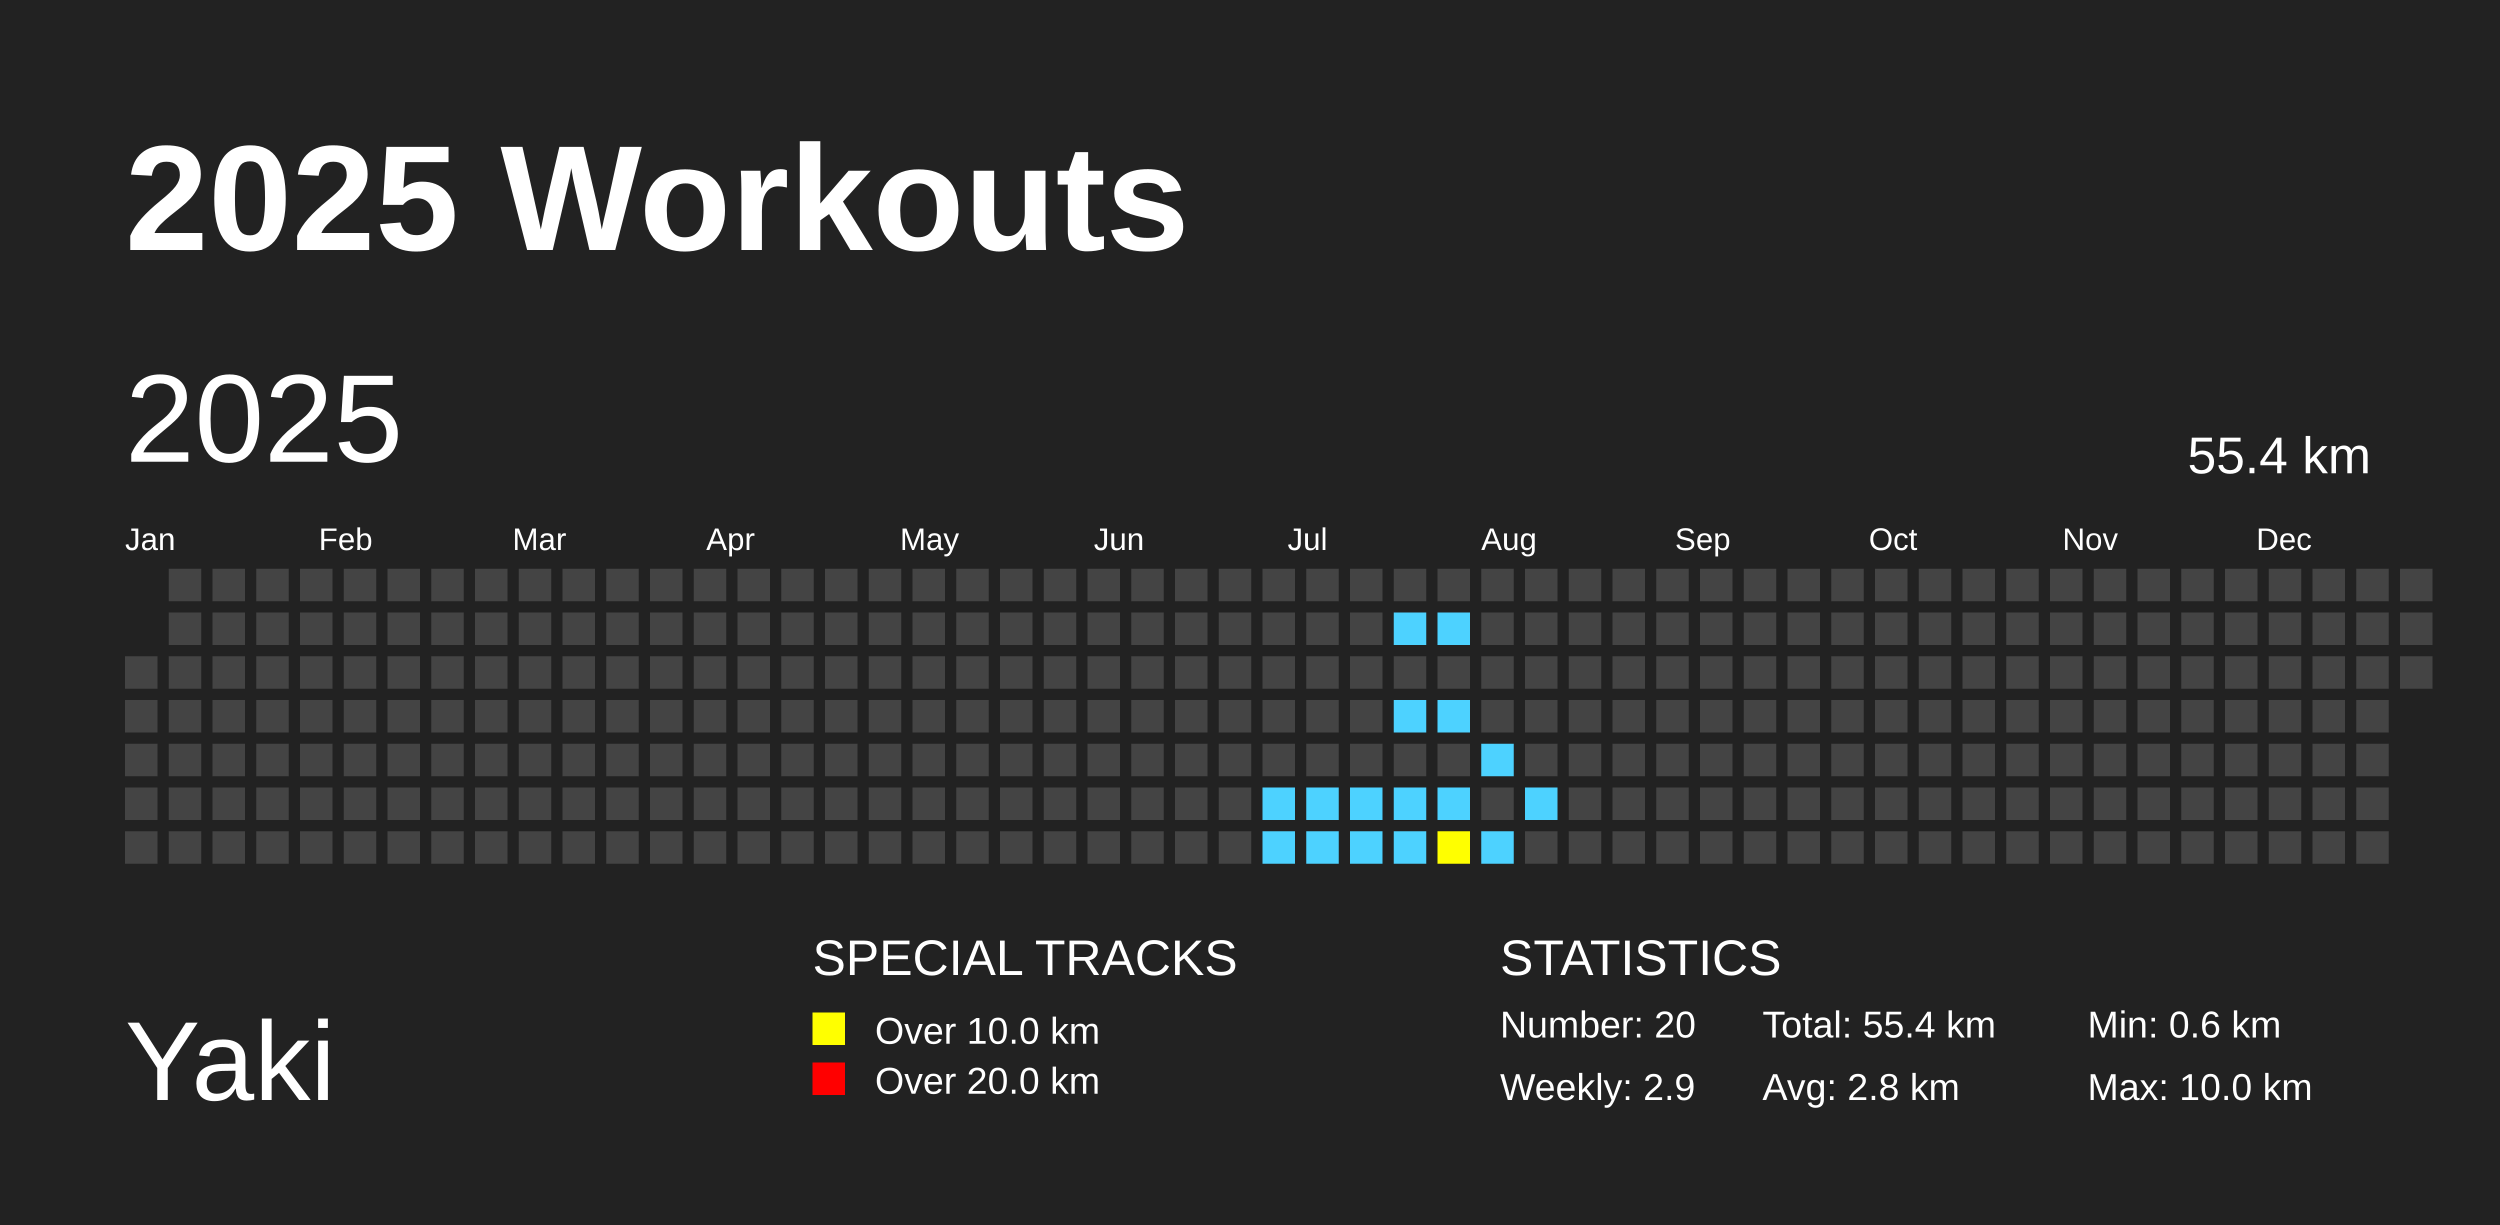
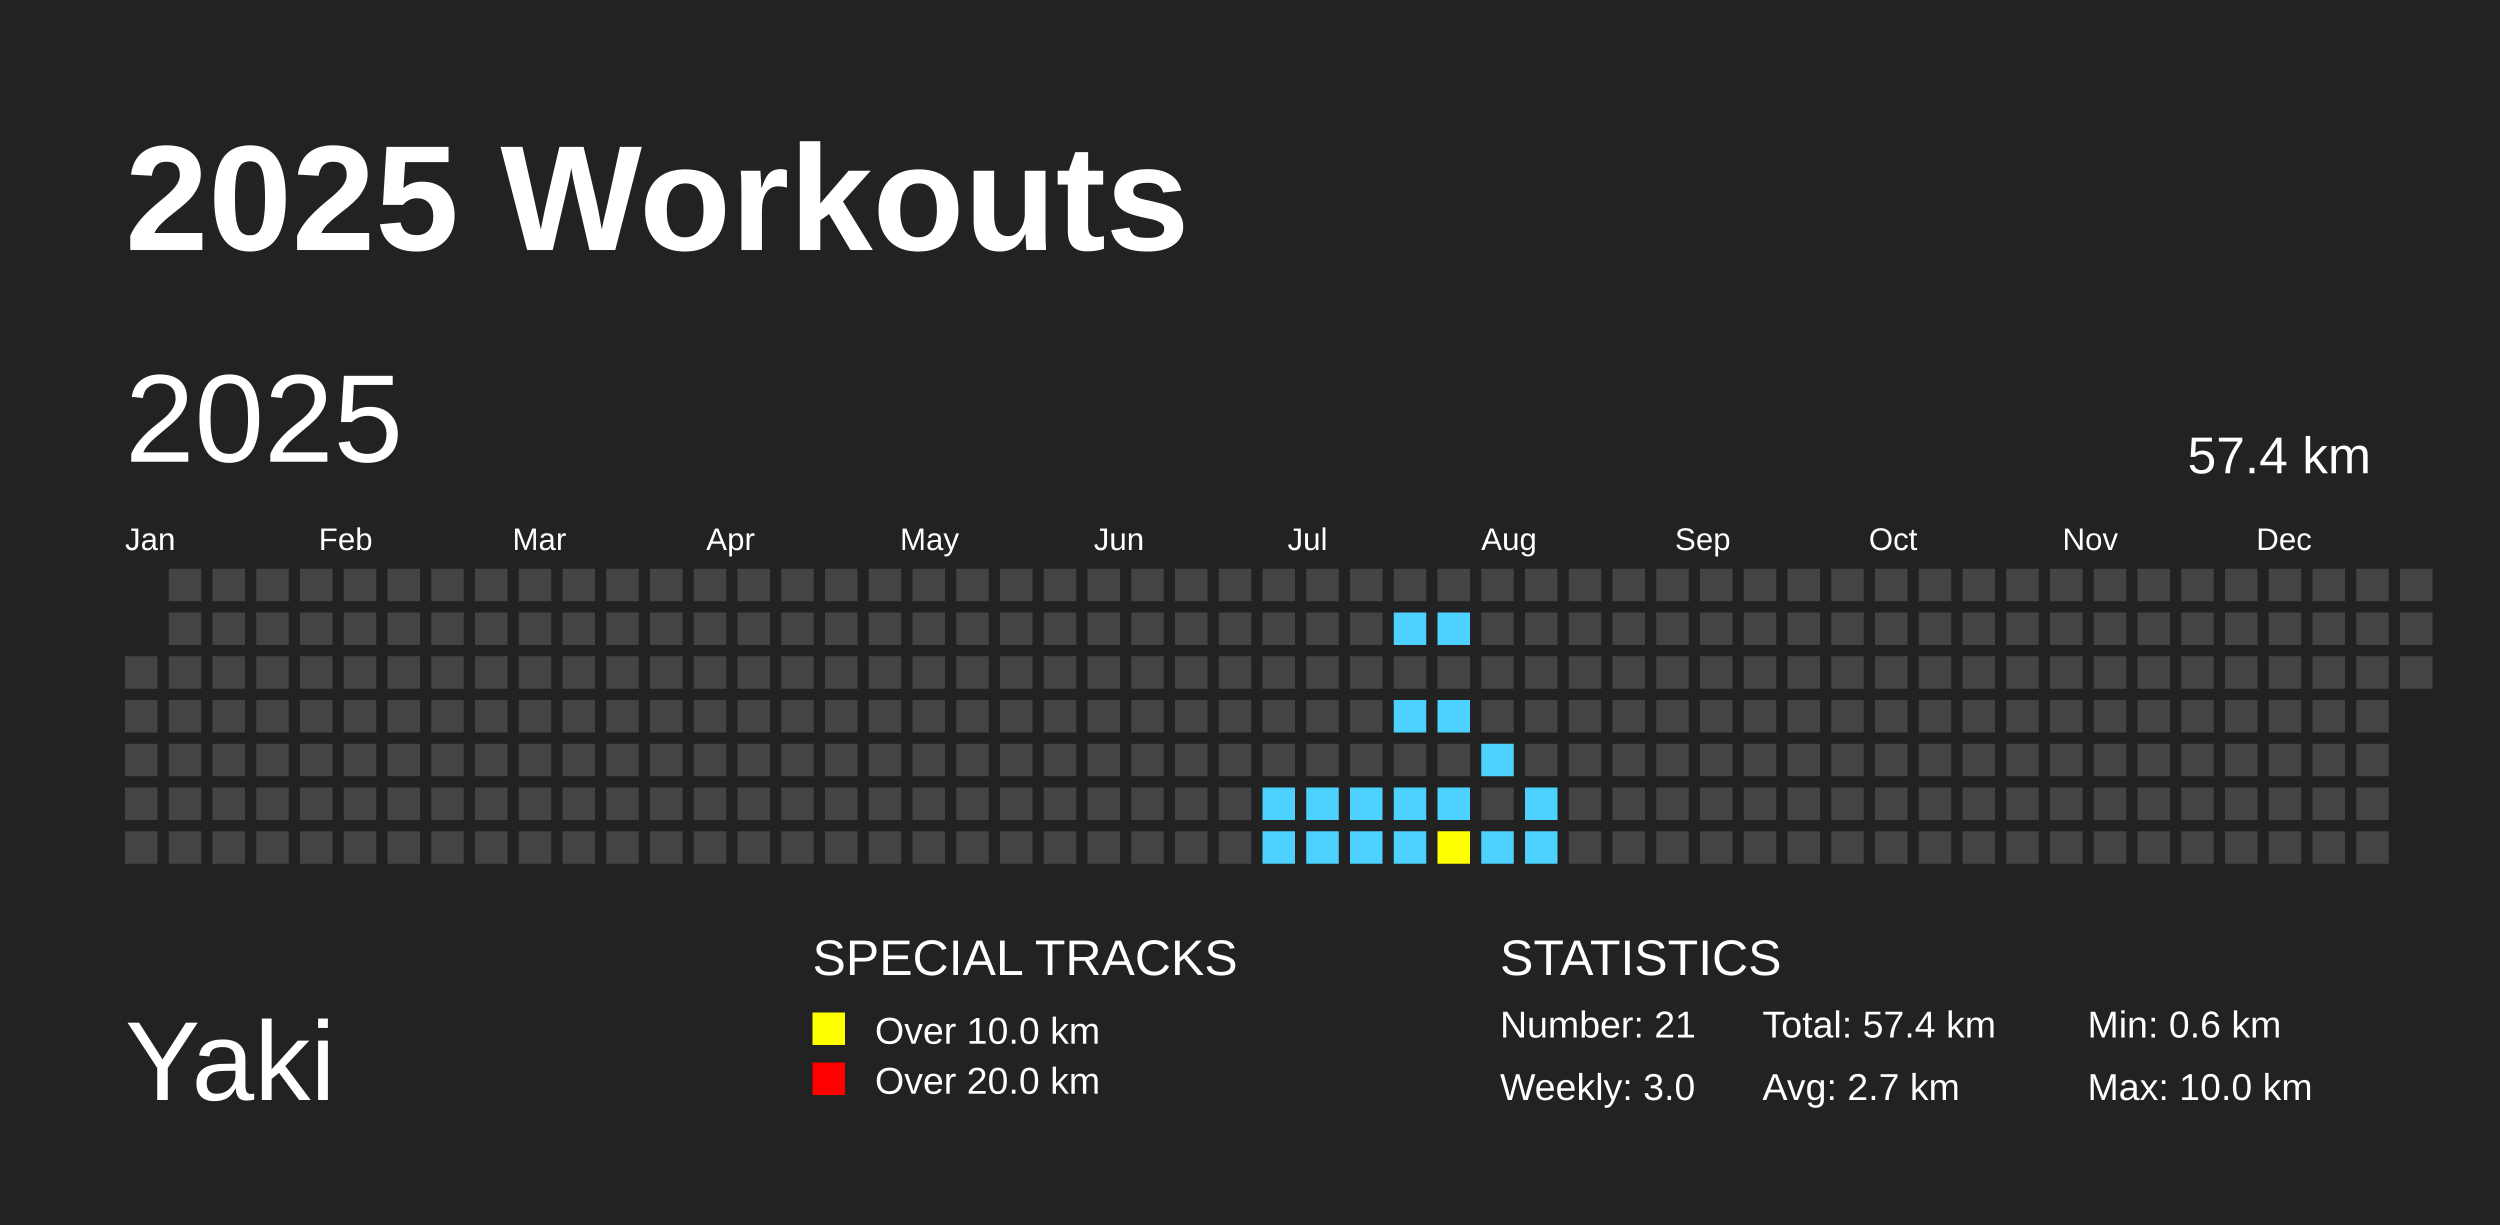
<svg xmlns="http://www.w3.org/2000/svg" baseProfile="full" height="98mm" version="1.1" viewBox="0,0,200,98" width="200mm">
  <defs />
  <rect fill="#222222" height="98" width="200" x="0" y="0" />
  <text fill="#FFFFFF" style="font-size:12px; font-family:Arial; font-weight:bold;" x="10" y="20">2025 Workouts</text>
  <text fill="#FFFFFF" style="font-size:9px; font-family:Arial" x="10" y="88">Yaki</text>
  <text fill="#FFFFFF" style="font-size:4px; font-family:Arial" x="65" y="78">SPECIAL TRACKS</text>
  <rect fill="yellow" height="2.6" width="2.6" x="65" y="81" />
  <text fill="#FFFFFF" style="font-size:3px; font-family:Arial" x="70" y="83.5">Over 10.0 km</text>
  <rect fill="red" height="2.6" width="2.6" x="65" y="85" />
  <text fill="#FFFFFF" style="font-size:3px; font-family:Arial" x="70" y="87.5">Over 20.0 km</text>
  <text fill="#FFFFFF" style="font-size:4px; font-family:Arial" x="120" y="78">STATISTICS</text>
-   <text fill="#FFFFFF" style="font-size:3px; font-family:Arial" x="120" y="83">Number: 20</text>
-   <text fill="#FFFFFF" style="font-size:3px; font-family:Arial" x="120" y="88">Weekly: 2.9</text>
-   <text fill="#FFFFFF" style="font-size:3px; font-family:Arial" x="141" y="83">Total: 55.4 km</text>
-   <text fill="#FFFFFF" style="font-size:3px; font-family:Arial" x="141" y="88">Avg: 2.8 km</text>
+   <text fill="#FFFFFF" style="font-size:3px; font-family:Arial" x="120" y="83">Number: 21</text>
+   <text fill="#FFFFFF" style="font-size:3px; font-family:Arial" x="120" y="88">Weekly: 3.0</text>
+   <text fill="#FFFFFF" style="font-size:3px; font-family:Arial" x="141" y="83">Total: 57.4 km</text>
+   <text fill="#FFFFFF" style="font-size:3px; font-family:Arial" x="141" y="88">Avg: 2.7 km</text>
  <text fill="#FFFFFF" style="font-size:3px; font-family:Arial" x="167" y="83">Min: 0.6 km</text>
  <text fill="#FFFFFF" style="font-size:3px; font-family:Arial" x="167" y="88">Max: 10.0 km</text>
  <text dominant-baseline="hanging" fill="#FFFFFF" style="font-size:10.0px; font-family:Arial;" x="10" y="30">2025</text>
-   <text dominant-baseline="hanging" fill="#FFFFFF" style="font-size:4.125px; font-family:Arial;" x="175" y="35">55.4 km</text>
+   <text dominant-baseline="hanging" fill="#FFFFFF" style="font-size:4.125px; font-family:Arial;" x="175" y="35">57.4 km</text>
  <text fill="#FFFFFF" style="font-size:2.5px; font-family:Arial" x="10.0" y="44">Jan</text>
  <text fill="#FFFFFF" style="font-size:2.5px; font-family:Arial" x="25.5" y="44">Feb</text>
  <text fill="#FFFFFF" style="font-size:2.5px; font-family:Arial" x="41.0" y="44">Mar</text>
  <text fill="#FFFFFF" style="font-size:2.5px; font-family:Arial" x="56.5" y="44">Apr</text>
  <text fill="#FFFFFF" style="font-size:2.5px; font-family:Arial" x="72.0" y="44">May</text>
  <text fill="#FFFFFF" style="font-size:2.5px; font-family:Arial" x="87.5" y="44">Jun</text>
  <text fill="#FFFFFF" style="font-size:2.5px; font-family:Arial" x="103.0" y="44">Jul</text>
  <text fill="#FFFFFF" style="font-size:2.5px; font-family:Arial" x="118.5" y="44">Aug</text>
  <text fill="#FFFFFF" style="font-size:2.5px; font-family:Arial" x="134.0" y="44">Sep</text>
  <text fill="#FFFFFF" style="font-size:2.5px; font-family:Arial" x="149.5" y="44">Oct</text>
  <text fill="#FFFFFF" style="font-size:2.5px; font-family:Arial" x="165.0" y="44">Nov</text>
  <text fill="#FFFFFF" style="font-size:2.5px; font-family:Arial" x="180.5" y="44">Dec</text>
  <rect fill="#444444" height="2.6" width="2.6" x="10.0" y="52.5" />
  <rect fill="#444444" height="2.6" width="2.6" x="10.0" y="56.0" />
  <rect fill="#444444" height="2.6" width="2.6" x="10.0" y="59.5" />
  <rect fill="#444444" height="2.6" width="2.6" x="10.0" y="63.0" />
  <rect fill="#444444" height="2.6" width="2.6" x="10.0" y="66.5" />
  <rect fill="#444444" height="2.6" width="2.6" x="13.5" y="45.5" />
  <rect fill="#444444" height="2.6" width="2.6" x="13.5" y="49.0" />
  <rect fill="#444444" height="2.6" width="2.6" x="13.5" y="52.5" />
  <rect fill="#444444" height="2.6" width="2.6" x="13.5" y="56.0" />
  <rect fill="#444444" height="2.6" width="2.6" x="13.5" y="59.5" />
  <rect fill="#444444" height="2.6" width="2.6" x="13.5" y="63.0" />
  <rect fill="#444444" height="2.6" width="2.6" x="13.5" y="66.5" />
  <rect fill="#444444" height="2.6" width="2.6" x="17.0" y="45.5" />
  <rect fill="#444444" height="2.6" width="2.6" x="17.0" y="49.0" />
  <rect fill="#444444" height="2.6" width="2.6" x="17.0" y="52.5" />
  <rect fill="#444444" height="2.6" width="2.6" x="17.0" y="56.0" />
  <rect fill="#444444" height="2.6" width="2.6" x="17.0" y="59.5" />
  <rect fill="#444444" height="2.6" width="2.6" x="17.0" y="63.0" />
  <rect fill="#444444" height="2.6" width="2.6" x="17.0" y="66.5" />
  <rect fill="#444444" height="2.6" width="2.6" x="20.5" y="45.5" />
  <rect fill="#444444" height="2.6" width="2.6" x="20.5" y="49.0" />
  <rect fill="#444444" height="2.6" width="2.6" x="20.5" y="52.5" />
  <rect fill="#444444" height="2.6" width="2.6" x="20.5" y="56.0" />
  <rect fill="#444444" height="2.6" width="2.6" x="20.5" y="59.5" />
  <rect fill="#444444" height="2.6" width="2.6" x="20.5" y="63.0" />
  <rect fill="#444444" height="2.6" width="2.6" x="20.5" y="66.5" />
  <rect fill="#444444" height="2.6" width="2.6" x="24.0" y="45.5" />
  <rect fill="#444444" height="2.6" width="2.6" x="24.0" y="49.0" />
  <rect fill="#444444" height="2.6" width="2.6" x="24.0" y="52.5" />
  <rect fill="#444444" height="2.6" width="2.6" x="24.0" y="56.0" />
  <rect fill="#444444" height="2.6" width="2.6" x="24.0" y="59.5" />
  <rect fill="#444444" height="2.6" width="2.6" x="24.0" y="63.0" />
  <rect fill="#444444" height="2.6" width="2.6" x="24.0" y="66.5" />
  <rect fill="#444444" height="2.6" width="2.6" x="27.5" y="45.5" />
  <rect fill="#444444" height="2.6" width="2.6" x="27.5" y="49.0" />
  <rect fill="#444444" height="2.6" width="2.6" x="27.5" y="52.5" />
  <rect fill="#444444" height="2.6" width="2.6" x="27.5" y="56.0" />
  <rect fill="#444444" height="2.6" width="2.6" x="27.5" y="59.5" />
  <rect fill="#444444" height="2.6" width="2.6" x="27.5" y="63.0" />
  <rect fill="#444444" height="2.6" width="2.6" x="27.5" y="66.5" />
  <rect fill="#444444" height="2.6" width="2.6" x="31.0" y="45.5" />
  <rect fill="#444444" height="2.6" width="2.6" x="31.0" y="49.0" />
  <rect fill="#444444" height="2.6" width="2.6" x="31.0" y="52.5" />
  <rect fill="#444444" height="2.6" width="2.6" x="31.0" y="56.0" />
  <rect fill="#444444" height="2.6" width="2.6" x="31.0" y="59.5" />
  <rect fill="#444444" height="2.6" width="2.6" x="31.0" y="63.0" />
  <rect fill="#444444" height="2.6" width="2.6" x="31.0" y="66.5" />
  <rect fill="#444444" height="2.6" width="2.6" x="34.5" y="45.5" />
  <rect fill="#444444" height="2.6" width="2.6" x="34.5" y="49.0" />
  <rect fill="#444444" height="2.6" width="2.6" x="34.5" y="52.5" />
  <rect fill="#444444" height="2.6" width="2.6" x="34.5" y="56.0" />
  <rect fill="#444444" height="2.6" width="2.6" x="34.5" y="59.5" />
  <rect fill="#444444" height="2.6" width="2.6" x="34.5" y="63.0" />
  <rect fill="#444444" height="2.6" width="2.6" x="34.5" y="66.5" />
  <rect fill="#444444" height="2.6" width="2.6" x="38.0" y="45.5" />
  <rect fill="#444444" height="2.6" width="2.6" x="38.0" y="49.0" />
  <rect fill="#444444" height="2.6" width="2.6" x="38.0" y="52.5" />
  <rect fill="#444444" height="2.6" width="2.6" x="38.0" y="56.0" />
  <rect fill="#444444" height="2.6" width="2.6" x="38.0" y="59.5" />
  <rect fill="#444444" height="2.6" width="2.6" x="38.0" y="63.0" />
  <rect fill="#444444" height="2.6" width="2.6" x="38.0" y="66.5" />
  <rect fill="#444444" height="2.6" width="2.6" x="41.5" y="45.5" />
  <rect fill="#444444" height="2.6" width="2.6" x="41.5" y="49.0" />
  <rect fill="#444444" height="2.6" width="2.6" x="41.5" y="52.5" />
  <rect fill="#444444" height="2.6" width="2.6" x="41.5" y="56.0" />
  <rect fill="#444444" height="2.6" width="2.6" x="41.5" y="59.5" />
  <rect fill="#444444" height="2.6" width="2.6" x="41.5" y="63.0" />
  <rect fill="#444444" height="2.6" width="2.6" x="41.5" y="66.5" />
  <rect fill="#444444" height="2.6" width="2.6" x="45.0" y="45.5" />
  <rect fill="#444444" height="2.6" width="2.6" x="45.0" y="49.0" />
  <rect fill="#444444" height="2.6" width="2.6" x="45.0" y="52.5" />
  <rect fill="#444444" height="2.6" width="2.6" x="45.0" y="56.0" />
  <rect fill="#444444" height="2.6" width="2.6" x="45.0" y="59.5" />
  <rect fill="#444444" height="2.6" width="2.6" x="45.0" y="63.0" />
  <rect fill="#444444" height="2.6" width="2.6" x="45.0" y="66.5" />
  <rect fill="#444444" height="2.6" width="2.6" x="48.5" y="45.5" />
  <rect fill="#444444" height="2.6" width="2.6" x="48.5" y="49.0" />
  <rect fill="#444444" height="2.6" width="2.6" x="48.5" y="52.5" />
  <rect fill="#444444" height="2.6" width="2.6" x="48.5" y="56.0" />
  <rect fill="#444444" height="2.6" width="2.6" x="48.5" y="59.5" />
  <rect fill="#444444" height="2.6" width="2.6" x="48.5" y="63.0" />
  <rect fill="#444444" height="2.6" width="2.6" x="48.5" y="66.5" />
  <rect fill="#444444" height="2.6" width="2.6" x="52.0" y="45.5" />
  <rect fill="#444444" height="2.6" width="2.6" x="52.0" y="49.0" />
  <rect fill="#444444" height="2.6" width="2.6" x="52.0" y="52.5" />
  <rect fill="#444444" height="2.6" width="2.6" x="52.0" y="56.0" />
  <rect fill="#444444" height="2.6" width="2.6" x="52.0" y="59.5" />
  <rect fill="#444444" height="2.6" width="2.6" x="52.0" y="63.0" />
  <rect fill="#444444" height="2.6" width="2.6" x="52.0" y="66.5" />
  <rect fill="#444444" height="2.6" width="2.6" x="55.5" y="45.5" />
  <rect fill="#444444" height="2.6" width="2.6" x="55.5" y="49.0" />
  <rect fill="#444444" height="2.6" width="2.6" x="55.5" y="52.5" />
  <rect fill="#444444" height="2.6" width="2.6" x="55.5" y="56.0" />
  <rect fill="#444444" height="2.6" width="2.6" x="55.5" y="59.5" />
  <rect fill="#444444" height="2.6" width="2.6" x="55.5" y="63.0" />
  <rect fill="#444444" height="2.6" width="2.6" x="55.5" y="66.5" />
  <rect fill="#444444" height="2.6" width="2.6" x="59.0" y="45.5" />
  <rect fill="#444444" height="2.6" width="2.6" x="59.0" y="49.0" />
  <rect fill="#444444" height="2.6" width="2.6" x="59.0" y="52.5" />
  <rect fill="#444444" height="2.6" width="2.6" x="59.0" y="56.0" />
  <rect fill="#444444" height="2.6" width="2.6" x="59.0" y="59.5" />
  <rect fill="#444444" height="2.6" width="2.6" x="59.0" y="63.0" />
  <rect fill="#444444" height="2.6" width="2.6" x="59.0" y="66.5" />
  <rect fill="#444444" height="2.6" width="2.6" x="62.5" y="45.5" />
  <rect fill="#444444" height="2.6" width="2.6" x="62.5" y="49.0" />
  <rect fill="#444444" height="2.6" width="2.6" x="62.5" y="52.5" />
  <rect fill="#444444" height="2.6" width="2.6" x="62.5" y="56.0" />
  <rect fill="#444444" height="2.6" width="2.6" x="62.5" y="59.5" />
  <rect fill="#444444" height="2.6" width="2.6" x="62.5" y="63.0" />
  <rect fill="#444444" height="2.6" width="2.6" x="62.5" y="66.5" />
  <rect fill="#444444" height="2.6" width="2.6" x="66.0" y="45.5" />
  <rect fill="#444444" height="2.6" width="2.6" x="66.0" y="49.0" />
  <rect fill="#444444" height="2.6" width="2.6" x="66.0" y="52.5" />
  <rect fill="#444444" height="2.6" width="2.6" x="66.0" y="56.0" />
  <rect fill="#444444" height="2.6" width="2.6" x="66.0" y="59.5" />
  <rect fill="#444444" height="2.6" width="2.6" x="66.0" y="63.0" />
  <rect fill="#444444" height="2.6" width="2.6" x="66.0" y="66.5" />
  <rect fill="#444444" height="2.6" width="2.6" x="69.5" y="45.5" />
  <rect fill="#444444" height="2.6" width="2.6" x="69.5" y="49.0" />
  <rect fill="#444444" height="2.6" width="2.6" x="69.5" y="52.5" />
  <rect fill="#444444" height="2.6" width="2.6" x="69.5" y="56.0" />
  <rect fill="#444444" height="2.6" width="2.6" x="69.5" y="59.5" />
  <rect fill="#444444" height="2.6" width="2.6" x="69.5" y="63.0" />
  <rect fill="#444444" height="2.6" width="2.6" x="69.5" y="66.5" />
  <rect fill="#444444" height="2.6" width="2.6" x="73.0" y="45.5" />
  <rect fill="#444444" height="2.6" width="2.6" x="73.0" y="49.0" />
  <rect fill="#444444" height="2.6" width="2.6" x="73.0" y="52.5" />
  <rect fill="#444444" height="2.6" width="2.6" x="73.0" y="56.0" />
  <rect fill="#444444" height="2.6" width="2.6" x="73.0" y="59.5" />
  <rect fill="#444444" height="2.6" width="2.6" x="73.0" y="63.0" />
  <rect fill="#444444" height="2.6" width="2.6" x="73.0" y="66.5" />
  <rect fill="#444444" height="2.6" width="2.6" x="76.5" y="45.5" />
  <rect fill="#444444" height="2.6" width="2.6" x="76.5" y="49.0" />
  <rect fill="#444444" height="2.6" width="2.6" x="76.5" y="52.5" />
  <rect fill="#444444" height="2.6" width="2.6" x="76.5" y="56.0" />
  <rect fill="#444444" height="2.6" width="2.6" x="76.5" y="59.5" />
  <rect fill="#444444" height="2.6" width="2.6" x="76.5" y="63.0" />
  <rect fill="#444444" height="2.6" width="2.6" x="76.5" y="66.5" />
  <rect fill="#444444" height="2.6" width="2.6" x="80.0" y="45.5" />
  <rect fill="#444444" height="2.6" width="2.6" x="80.0" y="49.0" />
  <rect fill="#444444" height="2.6" width="2.6" x="80.0" y="52.5" />
  <rect fill="#444444" height="2.6" width="2.6" x="80.0" y="56.0" />
  <rect fill="#444444" height="2.6" width="2.6" x="80.0" y="59.5" />
  <rect fill="#444444" height="2.6" width="2.6" x="80.0" y="63.0" />
  <rect fill="#444444" height="2.6" width="2.6" x="80.0" y="66.5" />
  <rect fill="#444444" height="2.6" width="2.6" x="83.5" y="45.5" />
  <rect fill="#444444" height="2.6" width="2.6" x="83.5" y="49.0" />
  <rect fill="#444444" height="2.6" width="2.6" x="83.5" y="52.5" />
  <rect fill="#444444" height="2.6" width="2.6" x="83.5" y="56.0" />
  <rect fill="#444444" height="2.6" width="2.6" x="83.5" y="59.5" />
  <rect fill="#444444" height="2.6" width="2.6" x="83.5" y="63.0" />
  <rect fill="#444444" height="2.6" width="2.6" x="83.5" y="66.5" />
  <rect fill="#444444" height="2.6" width="2.6" x="87.0" y="45.5" />
  <rect fill="#444444" height="2.6" width="2.6" x="87.0" y="49.0" />
  <rect fill="#444444" height="2.6" width="2.6" x="87.0" y="52.5" />
  <rect fill="#444444" height="2.6" width="2.6" x="87.0" y="56.0" />
  <rect fill="#444444" height="2.6" width="2.6" x="87.0" y="59.5" />
  <rect fill="#444444" height="2.6" width="2.6" x="87.0" y="63.0" />
  <rect fill="#444444" height="2.6" width="2.6" x="87.0" y="66.5" />
  <rect fill="#444444" height="2.6" width="2.6" x="90.5" y="45.5" />
  <rect fill="#444444" height="2.6" width="2.6" x="90.5" y="49.0" />
  <rect fill="#444444" height="2.6" width="2.6" x="90.5" y="52.5" />
  <rect fill="#444444" height="2.6" width="2.6" x="90.5" y="56.0" />
  <rect fill="#444444" height="2.6" width="2.6" x="90.5" y="59.5" />
  <rect fill="#444444" height="2.6" width="2.6" x="90.5" y="63.0" />
  <rect fill="#444444" height="2.6" width="2.6" x="90.5" y="66.5" />
  <rect fill="#444444" height="2.6" width="2.6" x="94.0" y="45.5" />
  <rect fill="#444444" height="2.6" width="2.6" x="94.0" y="49.0" />
  <rect fill="#444444" height="2.6" width="2.6" x="94.0" y="52.5" />
  <rect fill="#444444" height="2.6" width="2.6" x="94.0" y="56.0" />
  <rect fill="#444444" height="2.6" width="2.6" x="94.0" y="59.5" />
  <rect fill="#444444" height="2.6" width="2.6" x="94.0" y="63.0" />
  <rect fill="#444444" height="2.6" width="2.6" x="94.0" y="66.5" />
  <rect fill="#444444" height="2.6" width="2.6" x="97.5" y="45.5" />
  <rect fill="#444444" height="2.6" width="2.6" x="97.5" y="49.0" />
  <rect fill="#444444" height="2.6" width="2.6" x="97.5" y="52.5" />
  <rect fill="#444444" height="2.6" width="2.6" x="97.5" y="56.0" />
  <rect fill="#444444" height="2.6" width="2.6" x="97.5" y="59.5" />
  <rect fill="#444444" height="2.6" width="2.6" x="97.5" y="63.0" />
  <rect fill="#444444" height="2.6" width="2.6" x="97.5" y="66.5" />
  <rect fill="#444444" height="2.6" width="2.6" x="101.0" y="45.5" />
  <rect fill="#444444" height="2.6" width="2.6" x="101.0" y="49.0" />
  <rect fill="#444444" height="2.6" width="2.6" x="101.0" y="52.5" />
  <rect fill="#444444" height="2.6" width="2.6" x="101.0" y="56.0" />
  <rect fill="#444444" height="2.6" width="2.6" x="101.0" y="59.5" />
  <rect fill="#4DD2FF" height="2.6" width="2.6" x="101.0" y="63.0" />
  <rect fill="#4DD2FF" height="2.6" width="2.6" x="101.0" y="66.5" />
  <rect fill="#444444" height="2.6" width="2.6" x="104.5" y="45.5" />
  <rect fill="#444444" height="2.6" width="2.6" x="104.5" y="49.0" />
  <rect fill="#444444" height="2.6" width="2.6" x="104.5" y="52.5" />
  <rect fill="#444444" height="2.6" width="2.6" x="104.5" y="56.0" />
  <rect fill="#444444" height="2.6" width="2.6" x="104.5" y="59.5" />
  <rect fill="#4DD2FF" height="2.6" width="2.6" x="104.5" y="63.0" />
  <rect fill="#4DD2FF" height="2.6" width="2.6" x="104.5" y="66.5" />
  <rect fill="#444444" height="2.6" width="2.6" x="108.0" y="45.5" />
  <rect fill="#444444" height="2.6" width="2.6" x="108.0" y="49.0" />
  <rect fill="#444444" height="2.6" width="2.6" x="108.0" y="52.5" />
  <rect fill="#444444" height="2.6" width="2.6" x="108.0" y="56.0" />
  <rect fill="#444444" height="2.6" width="2.6" x="108.0" y="59.5" />
  <rect fill="#4DD2FF" height="2.6" width="2.6" x="108.0" y="63.0" />
  <rect fill="#4DD2FF" height="2.6" width="2.6" x="108.0" y="66.5" />
  <rect fill="#444444" height="2.6" width="2.6" x="111.5" y="45.5" />
  <rect fill="#4DD2FF" height="2.6" width="2.6" x="111.5" y="49.0" />
  <rect fill="#444444" height="2.6" width="2.6" x="111.5" y="52.5" />
  <rect fill="#4DD2FF" height="2.6" width="2.6" x="111.5" y="56.0" />
  <rect fill="#444444" height="2.6" width="2.6" x="111.5" y="59.5" />
  <rect fill="#4DD2FF" height="2.6" width="2.6" x="111.5" y="63.0" />
  <rect fill="#4DD2FF" height="2.6" width="2.6" x="111.5" y="66.5" />
  <rect fill="#444444" height="2.6" width="2.6" x="115.0" y="45.5" />
  <rect fill="#4DD2FF" height="2.6" width="2.6" x="115.0" y="49.0" />
  <rect fill="#444444" height="2.6" width="2.6" x="115.0" y="52.5" />
  <rect fill="#4DD2FF" height="2.6" width="2.6" x="115.0" y="56.0" />
  <rect fill="#444444" height="2.6" width="2.6" x="115.0" y="59.5" />
  <rect fill="#4DD2FF" height="2.6" width="2.6" x="115.0" y="63.0" />
  <rect fill="yellow" height="2.6" width="2.6" x="115.0" y="66.5" />
  <rect fill="#444444" height="2.6" width="2.6" x="118.5" y="45.5" />
  <rect fill="#444444" height="2.6" width="2.6" x="118.5" y="49.0" />
  <rect fill="#444444" height="2.6" width="2.6" x="118.5" y="52.5" />
  <rect fill="#444444" height="2.6" width="2.6" x="118.5" y="56.0" />
  <rect fill="#4DD2FF" height="2.6" width="2.6" x="118.5" y="59.5" />
  <rect fill="#444444" height="2.6" width="2.6" x="118.5" y="63.0" />
  <rect fill="#4DD2FF" height="2.6" width="2.6" x="118.5" y="66.5" />
  <rect fill="#444444" height="2.6" width="2.6" x="122.0" y="45.5" />
  <rect fill="#444444" height="2.6" width="2.6" x="122.0" y="49.0" />
  <rect fill="#444444" height="2.6" width="2.6" x="122.0" y="52.5" />
  <rect fill="#444444" height="2.6" width="2.6" x="122.0" y="56.0" />
  <rect fill="#444444" height="2.6" width="2.6" x="122.0" y="59.5" />
  <rect fill="#4DD2FF" height="2.6" width="2.6" x="122.0" y="63.0" />
-   <rect fill="#444444" height="2.6" width="2.6" x="122.0" y="66.5" />
+   <rect fill="#4DD2FF" height="2.6" width="2.6" x="122.0" y="66.5" />
  <rect fill="#444444" height="2.6" width="2.6" x="125.5" y="45.5" />
  <rect fill="#444444" height="2.6" width="2.6" x="125.5" y="49.0" />
  <rect fill="#444444" height="2.6" width="2.6" x="125.5" y="52.5" />
  <rect fill="#444444" height="2.6" width="2.6" x="125.5" y="56.0" />
  <rect fill="#444444" height="2.6" width="2.6" x="125.5" y="59.5" />
  <rect fill="#444444" height="2.6" width="2.6" x="125.5" y="63.0" />
  <rect fill="#444444" height="2.6" width="2.6" x="125.5" y="66.5" />
  <rect fill="#444444" height="2.6" width="2.6" x="129.0" y="45.5" />
  <rect fill="#444444" height="2.6" width="2.6" x="129.0" y="49.0" />
  <rect fill="#444444" height="2.6" width="2.6" x="129.0" y="52.5" />
  <rect fill="#444444" height="2.6" width="2.6" x="129.0" y="56.0" />
  <rect fill="#444444" height="2.6" width="2.6" x="129.0" y="59.5" />
  <rect fill="#444444" height="2.6" width="2.6" x="129.0" y="63.0" />
  <rect fill="#444444" height="2.6" width="2.6" x="129.0" y="66.5" />
  <rect fill="#444444" height="2.6" width="2.6" x="132.5" y="45.5" />
  <rect fill="#444444" height="2.6" width="2.6" x="132.5" y="49.0" />
  <rect fill="#444444" height="2.6" width="2.6" x="132.5" y="52.5" />
  <rect fill="#444444" height="2.6" width="2.6" x="132.5" y="56.0" />
  <rect fill="#444444" height="2.6" width="2.6" x="132.5" y="59.5" />
  <rect fill="#444444" height="2.6" width="2.6" x="132.5" y="63.0" />
  <rect fill="#444444" height="2.6" width="2.6" x="132.5" y="66.5" />
  <rect fill="#444444" height="2.6" width="2.6" x="136.0" y="45.5" />
  <rect fill="#444444" height="2.6" width="2.6" x="136.0" y="49.0" />
  <rect fill="#444444" height="2.6" width="2.6" x="136.0" y="52.5" />
  <rect fill="#444444" height="2.6" width="2.6" x="136.0" y="56.0" />
  <rect fill="#444444" height="2.6" width="2.6" x="136.0" y="59.5" />
  <rect fill="#444444" height="2.6" width="2.6" x="136.0" y="63.0" />
  <rect fill="#444444" height="2.6" width="2.6" x="136.0" y="66.5" />
  <rect fill="#444444" height="2.6" width="2.6" x="139.5" y="45.5" />
  <rect fill="#444444" height="2.6" width="2.6" x="139.5" y="49.0" />
  <rect fill="#444444" height="2.6" width="2.6" x="139.5" y="52.5" />
  <rect fill="#444444" height="2.6" width="2.6" x="139.5" y="56.0" />
  <rect fill="#444444" height="2.6" width="2.6" x="139.5" y="59.5" />
  <rect fill="#444444" height="2.6" width="2.6" x="139.5" y="63.0" />
  <rect fill="#444444" height="2.6" width="2.6" x="139.5" y="66.5" />
  <rect fill="#444444" height="2.6" width="2.6" x="143.0" y="45.5" />
  <rect fill="#444444" height="2.6" width="2.6" x="143.0" y="49.0" />
  <rect fill="#444444" height="2.6" width="2.6" x="143.0" y="52.5" />
  <rect fill="#444444" height="2.6" width="2.6" x="143.0" y="56.0" />
  <rect fill="#444444" height="2.6" width="2.6" x="143.0" y="59.5" />
  <rect fill="#444444" height="2.6" width="2.6" x="143.0" y="63.0" />
  <rect fill="#444444" height="2.6" width="2.6" x="143.0" y="66.5" />
  <rect fill="#444444" height="2.6" width="2.6" x="146.5" y="45.5" />
  <rect fill="#444444" height="2.6" width="2.6" x="146.5" y="49.0" />
  <rect fill="#444444" height="2.6" width="2.6" x="146.5" y="52.5" />
  <rect fill="#444444" height="2.6" width="2.6" x="146.5" y="56.0" />
  <rect fill="#444444" height="2.6" width="2.6" x="146.5" y="59.5" />
  <rect fill="#444444" height="2.6" width="2.6" x="146.5" y="63.0" />
  <rect fill="#444444" height="2.6" width="2.6" x="146.5" y="66.5" />
  <rect fill="#444444" height="2.6" width="2.6" x="150.0" y="45.5" />
  <rect fill="#444444" height="2.6" width="2.6" x="150.0" y="49.0" />
  <rect fill="#444444" height="2.6" width="2.6" x="150.0" y="52.5" />
  <rect fill="#444444" height="2.6" width="2.6" x="150.0" y="56.0" />
  <rect fill="#444444" height="2.6" width="2.6" x="150.0" y="59.5" />
  <rect fill="#444444" height="2.6" width="2.6" x="150.0" y="63.0" />
  <rect fill="#444444" height="2.6" width="2.6" x="150.0" y="66.5" />
  <rect fill="#444444" height="2.6" width="2.6" x="153.5" y="45.5" />
  <rect fill="#444444" height="2.6" width="2.6" x="153.5" y="49.0" />
  <rect fill="#444444" height="2.6" width="2.6" x="153.5" y="52.5" />
  <rect fill="#444444" height="2.6" width="2.6" x="153.5" y="56.0" />
  <rect fill="#444444" height="2.6" width="2.6" x="153.5" y="59.5" />
  <rect fill="#444444" height="2.6" width="2.6" x="153.5" y="63.0" />
  <rect fill="#444444" height="2.6" width="2.6" x="153.5" y="66.5" />
  <rect fill="#444444" height="2.6" width="2.6" x="157.0" y="45.5" />
  <rect fill="#444444" height="2.6" width="2.6" x="157.0" y="49.0" />
  <rect fill="#444444" height="2.6" width="2.6" x="157.0" y="52.5" />
  <rect fill="#444444" height="2.6" width="2.6" x="157.0" y="56.0" />
  <rect fill="#444444" height="2.6" width="2.6" x="157.0" y="59.5" />
  <rect fill="#444444" height="2.6" width="2.6" x="157.0" y="63.0" />
  <rect fill="#444444" height="2.6" width="2.6" x="157.0" y="66.5" />
  <rect fill="#444444" height="2.6" width="2.6" x="160.5" y="45.5" />
  <rect fill="#444444" height="2.6" width="2.6" x="160.5" y="49.0" />
  <rect fill="#444444" height="2.6" width="2.6" x="160.5" y="52.5" />
  <rect fill="#444444" height="2.6" width="2.6" x="160.5" y="56.0" />
  <rect fill="#444444" height="2.6" width="2.6" x="160.5" y="59.5" />
  <rect fill="#444444" height="2.6" width="2.6" x="160.5" y="63.0" />
  <rect fill="#444444" height="2.6" width="2.6" x="160.5" y="66.5" />
  <rect fill="#444444" height="2.6" width="2.6" x="164.0" y="45.5" />
  <rect fill="#444444" height="2.6" width="2.6" x="164.0" y="49.0" />
  <rect fill="#444444" height="2.6" width="2.6" x="164.0" y="52.5" />
  <rect fill="#444444" height="2.6" width="2.6" x="164.0" y="56.0" />
  <rect fill="#444444" height="2.6" width="2.6" x="164.0" y="59.5" />
  <rect fill="#444444" height="2.6" width="2.6" x="164.0" y="63.0" />
  <rect fill="#444444" height="2.6" width="2.6" x="164.0" y="66.5" />
  <rect fill="#444444" height="2.6" width="2.6" x="167.5" y="45.5" />
  <rect fill="#444444" height="2.6" width="2.6" x="167.5" y="49.0" />
  <rect fill="#444444" height="2.6" width="2.6" x="167.5" y="52.5" />
  <rect fill="#444444" height="2.6" width="2.6" x="167.5" y="56.0" />
  <rect fill="#444444" height="2.6" width="2.6" x="167.5" y="59.5" />
  <rect fill="#444444" height="2.6" width="2.6" x="167.5" y="63.0" />
  <rect fill="#444444" height="2.6" width="2.6" x="167.5" y="66.5" />
  <rect fill="#444444" height="2.6" width="2.6" x="171.0" y="45.5" />
  <rect fill="#444444" height="2.6" width="2.6" x="171.0" y="49.0" />
  <rect fill="#444444" height="2.6" width="2.6" x="171.0" y="52.5" />
  <rect fill="#444444" height="2.6" width="2.6" x="171.0" y="56.0" />
  <rect fill="#444444" height="2.6" width="2.6" x="171.0" y="59.5" />
  <rect fill="#444444" height="2.6" width="2.6" x="171.0" y="63.0" />
  <rect fill="#444444" height="2.6" width="2.6" x="171.0" y="66.5" />
  <rect fill="#444444" height="2.6" width="2.6" x="174.5" y="45.5" />
  <rect fill="#444444" height="2.6" width="2.6" x="174.5" y="49.0" />
  <rect fill="#444444" height="2.6" width="2.6" x="174.5" y="52.5" />
  <rect fill="#444444" height="2.6" width="2.6" x="174.5" y="56.0" />
  <rect fill="#444444" height="2.6" width="2.6" x="174.5" y="59.5" />
  <rect fill="#444444" height="2.6" width="2.6" x="174.5" y="63.0" />
  <rect fill="#444444" height="2.6" width="2.6" x="174.5" y="66.5" />
  <rect fill="#444444" height="2.6" width="2.6" x="178.0" y="45.5" />
  <rect fill="#444444" height="2.6" width="2.6" x="178.0" y="49.0" />
  <rect fill="#444444" height="2.6" width="2.6" x="178.0" y="52.5" />
  <rect fill="#444444" height="2.6" width="2.6" x="178.0" y="56.0" />
  <rect fill="#444444" height="2.6" width="2.6" x="178.0" y="59.5" />
  <rect fill="#444444" height="2.6" width="2.6" x="178.0" y="63.0" />
  <rect fill="#444444" height="2.6" width="2.6" x="178.0" y="66.5" />
  <rect fill="#444444" height="2.6" width="2.6" x="181.5" y="45.5" />
  <rect fill="#444444" height="2.6" width="2.6" x="181.5" y="49.0" />
  <rect fill="#444444" height="2.6" width="2.6" x="181.5" y="52.5" />
  <rect fill="#444444" height="2.6" width="2.6" x="181.5" y="56.0" />
  <rect fill="#444444" height="2.6" width="2.6" x="181.5" y="59.5" />
  <rect fill="#444444" height="2.6" width="2.6" x="181.5" y="63.0" />
  <rect fill="#444444" height="2.6" width="2.6" x="181.5" y="66.5" />
  <rect fill="#444444" height="2.6" width="2.6" x="185.0" y="45.5" />
  <rect fill="#444444" height="2.6" width="2.6" x="185.0" y="49.0" />
  <rect fill="#444444" height="2.6" width="2.6" x="185.0" y="52.5" />
  <rect fill="#444444" height="2.6" width="2.6" x="185.0" y="56.0" />
  <rect fill="#444444" height="2.6" width="2.6" x="185.0" y="59.5" />
  <rect fill="#444444" height="2.6" width="2.6" x="185.0" y="63.0" />
  <rect fill="#444444" height="2.6" width="2.6" x="185.0" y="66.5" />
  <rect fill="#444444" height="2.6" width="2.6" x="188.5" y="45.5" />
  <rect fill="#444444" height="2.6" width="2.6" x="188.5" y="49.0" />
  <rect fill="#444444" height="2.6" width="2.6" x="188.5" y="52.5" />
  <rect fill="#444444" height="2.6" width="2.6" x="188.5" y="56.0" />
  <rect fill="#444444" height="2.6" width="2.6" x="188.5" y="59.5" />
  <rect fill="#444444" height="2.6" width="2.6" x="188.5" y="63.0" />
  <rect fill="#444444" height="2.6" width="2.6" x="188.5" y="66.5" />
  <rect fill="#444444" height="2.6" width="2.6" x="192.0" y="45.5" />
  <rect fill="#444444" height="2.6" width="2.6" x="192.0" y="49.0" />
  <rect fill="#444444" height="2.6" width="2.6" x="192.0" y="52.5" />
</svg>
